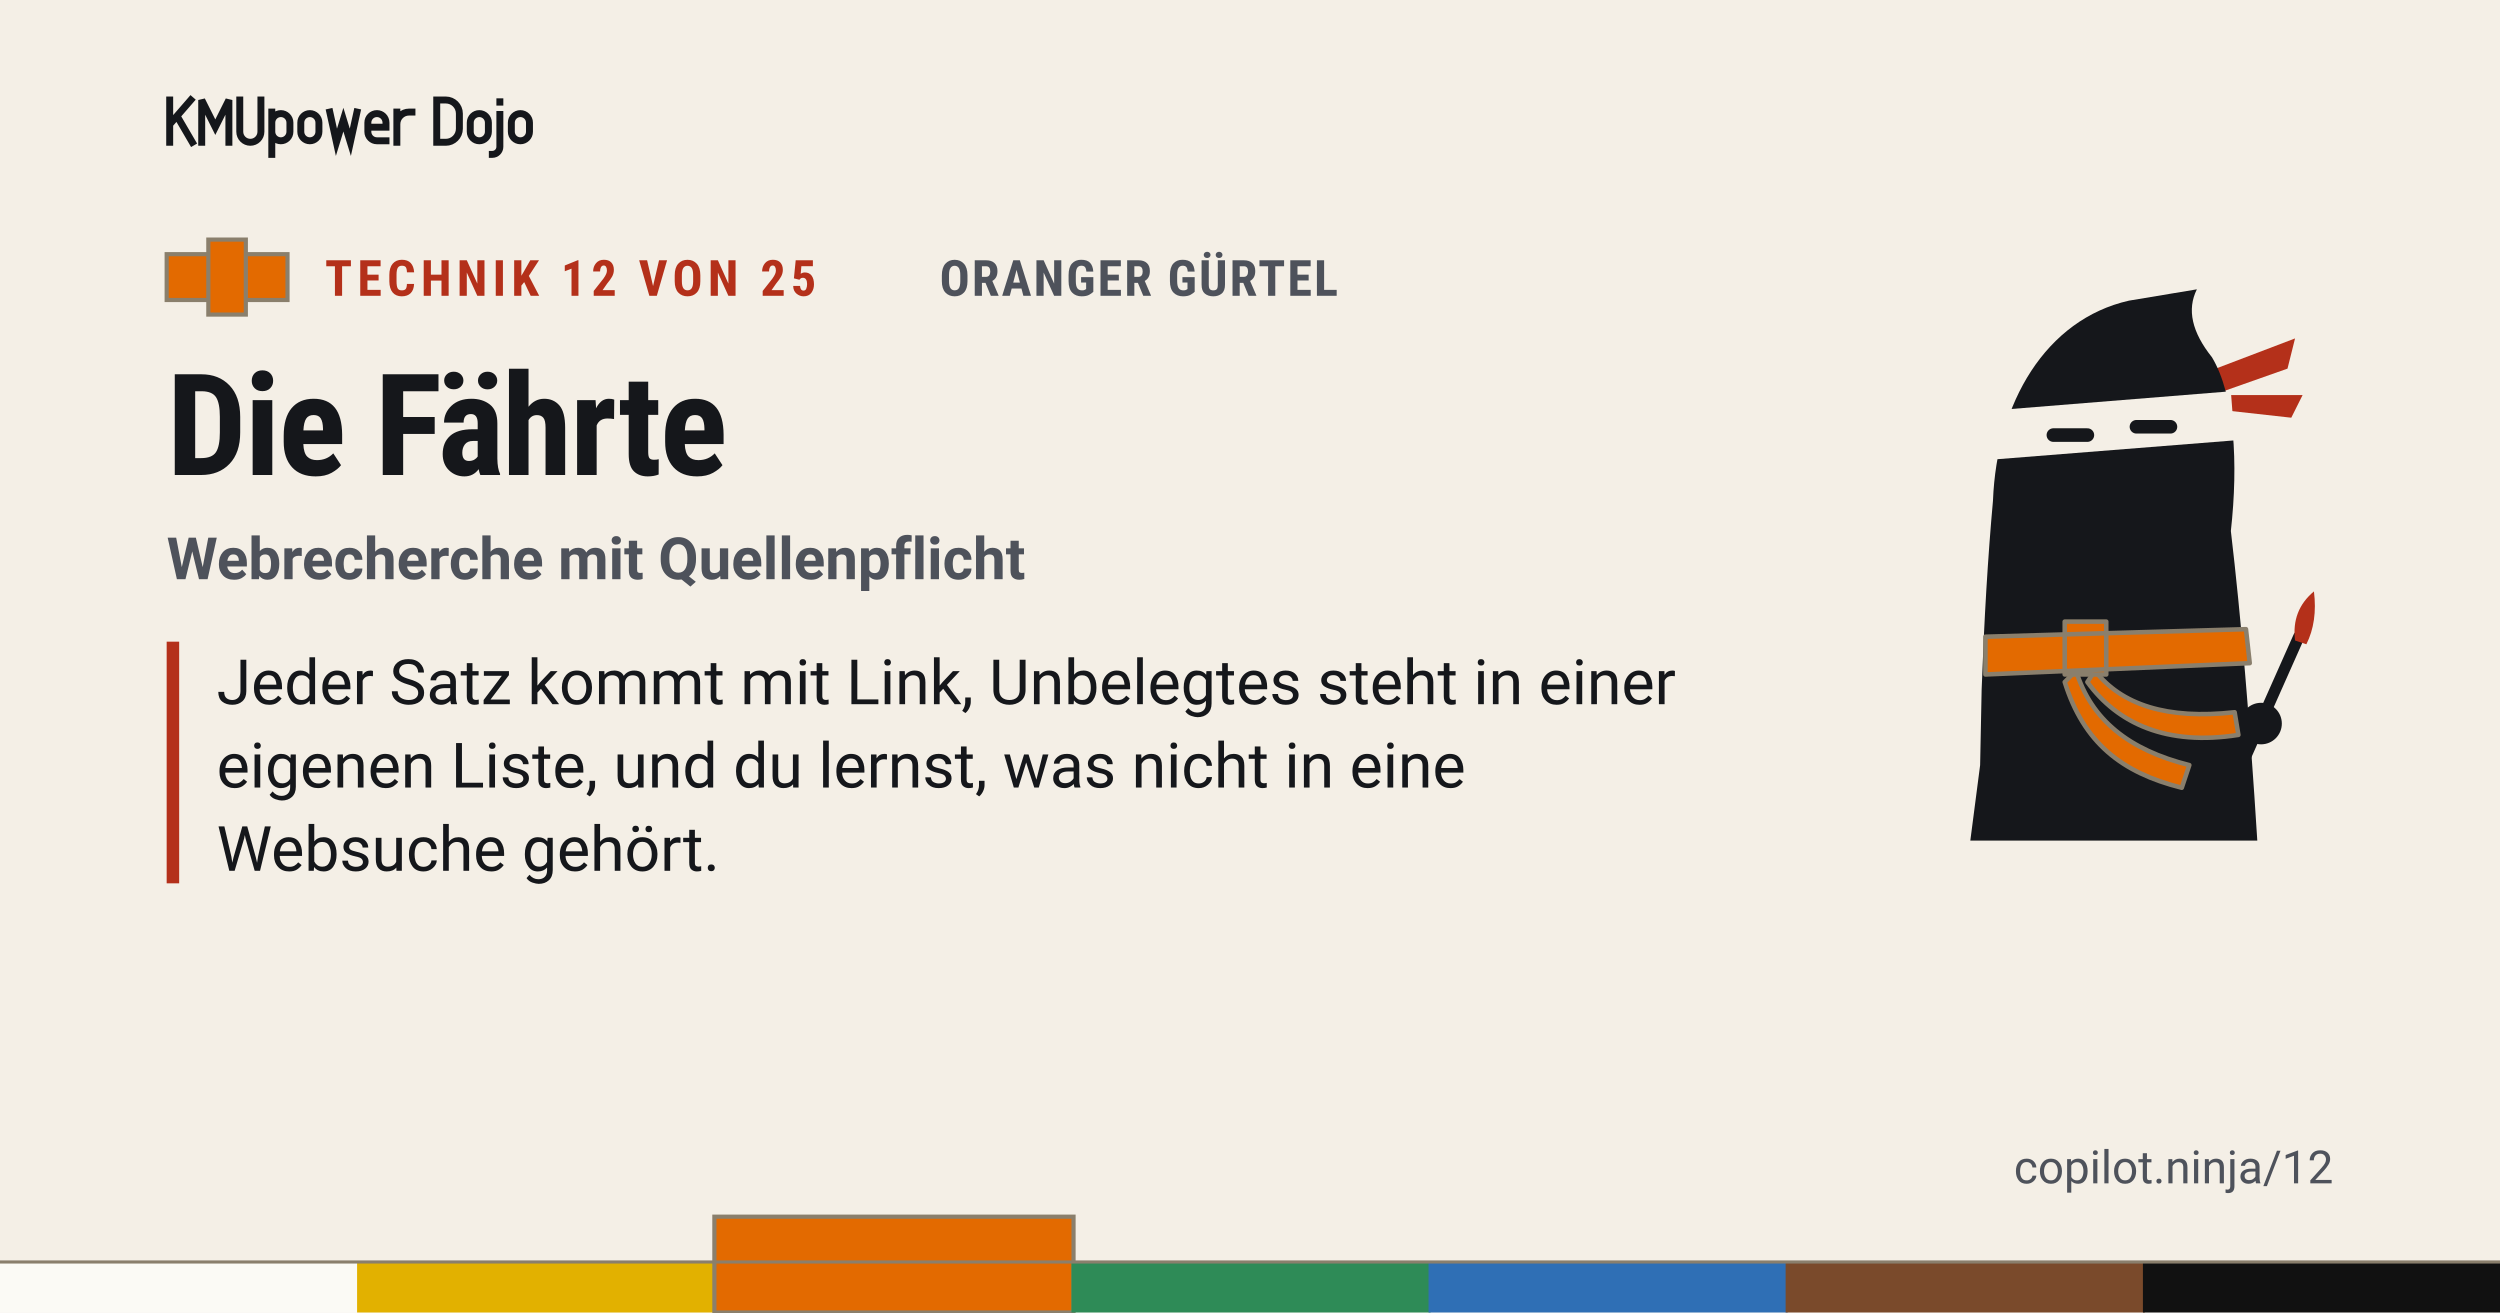
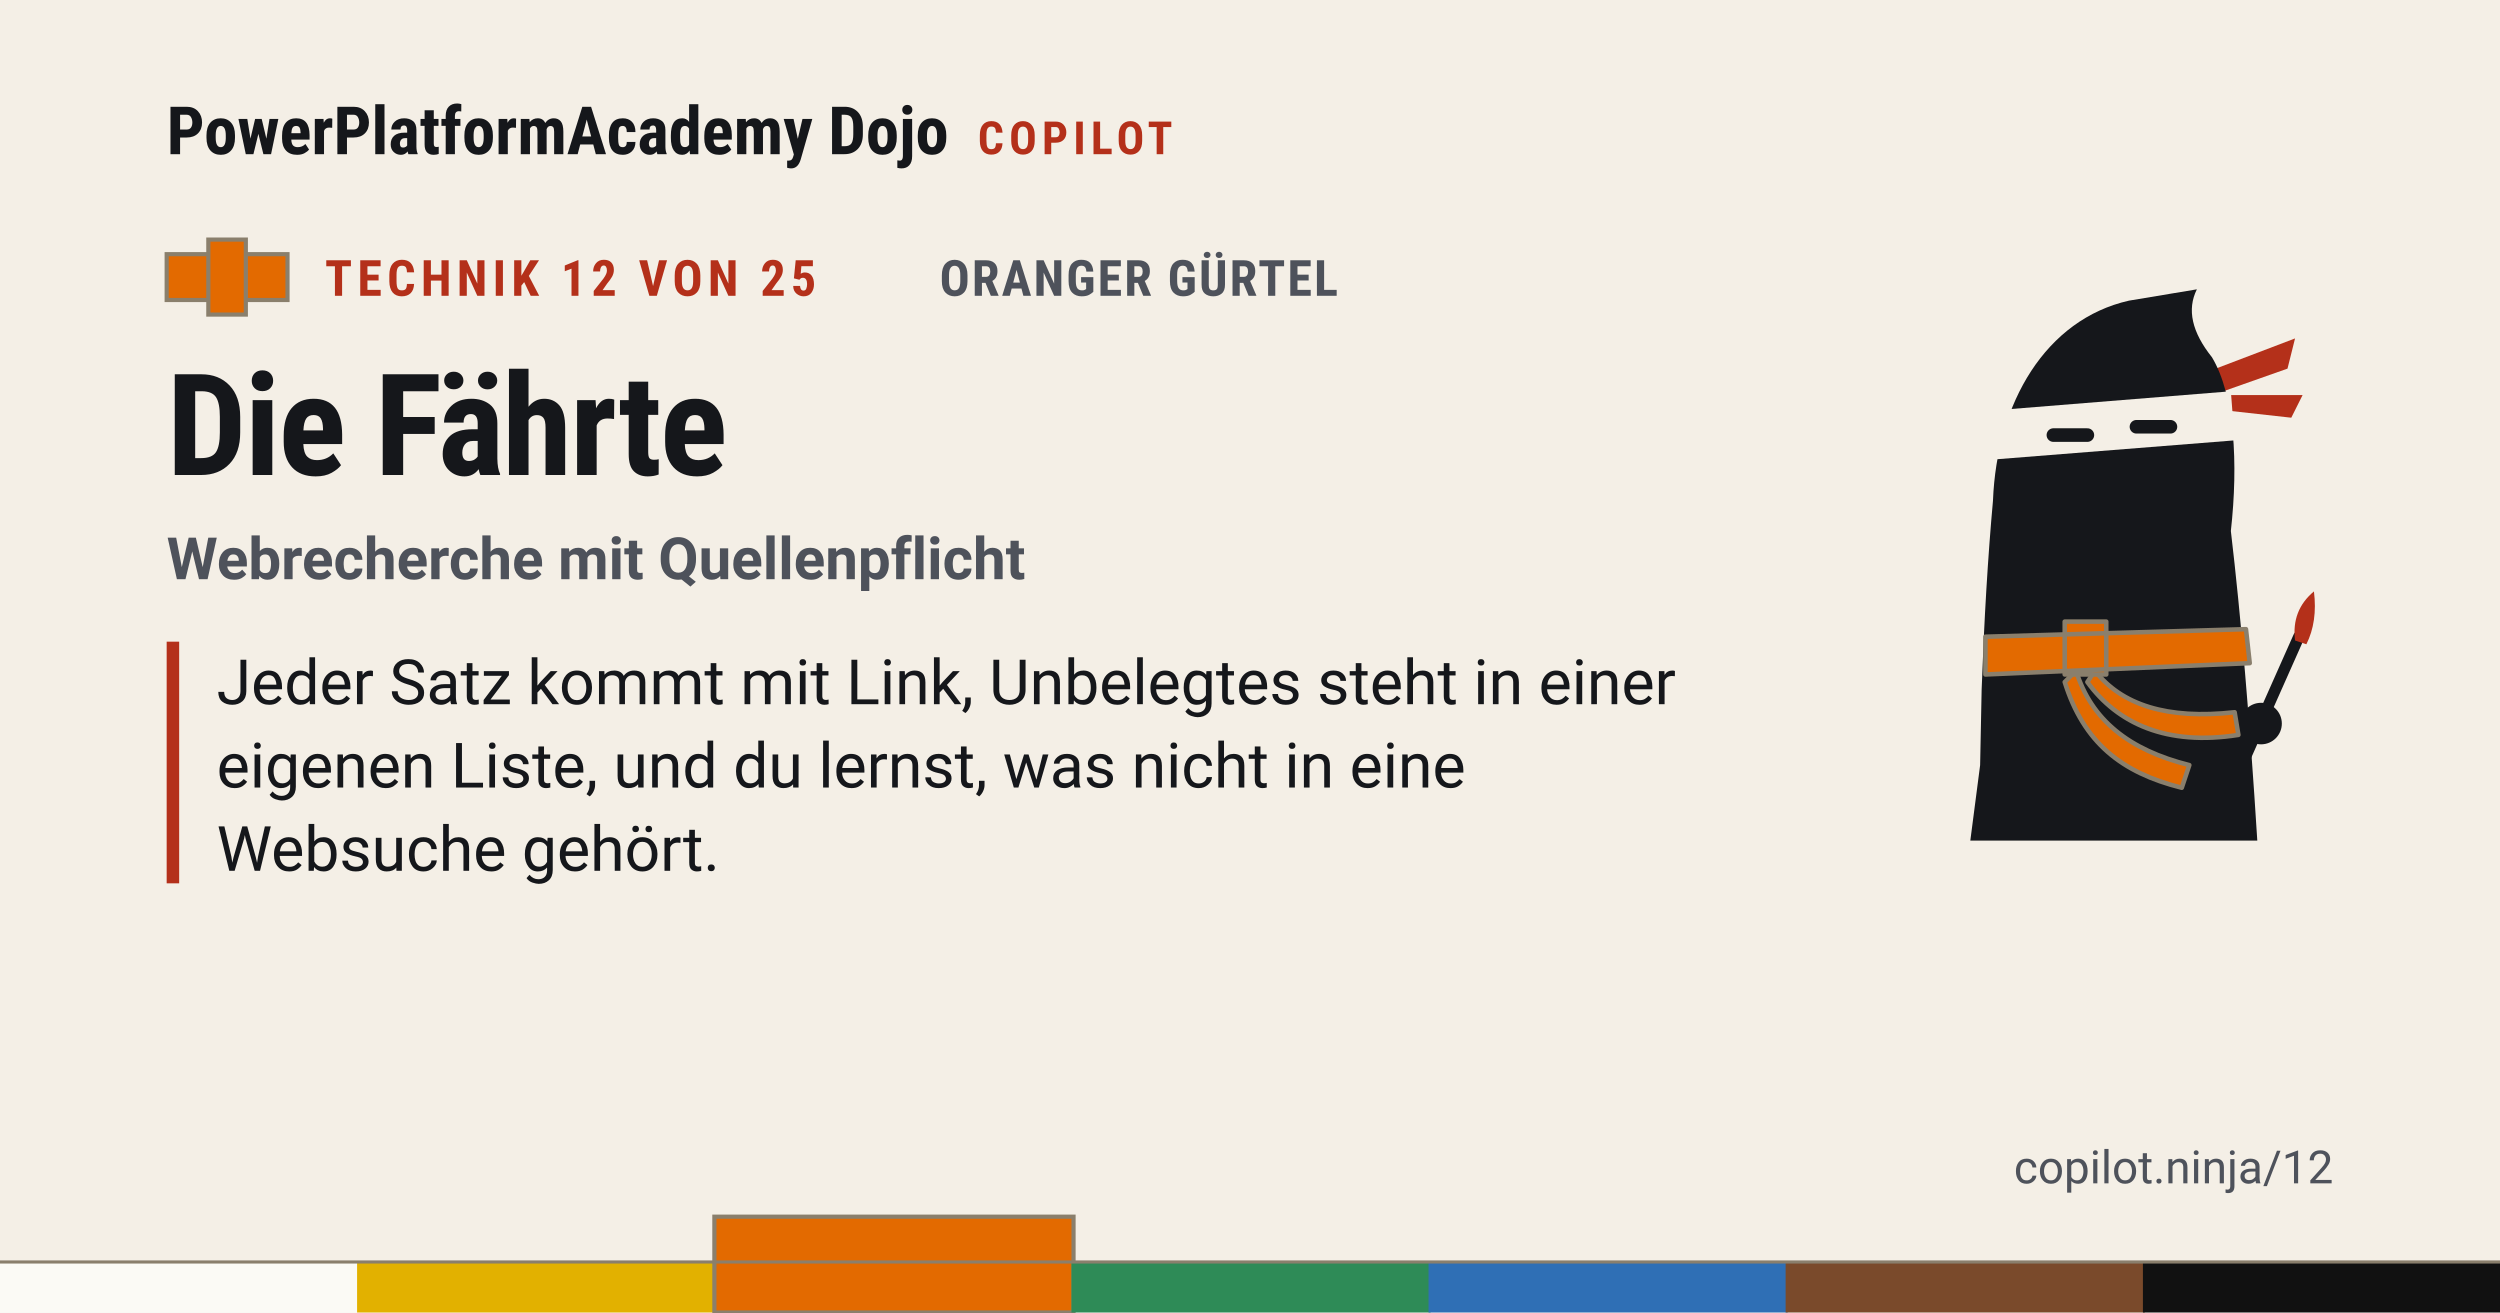
<svg xmlns="http://www.w3.org/2000/svg" width="1200" height="630" viewBox="0 0 1200 630" role="img" aria-label="Technik 12: Die Fährte. Jeder Satz kommt mit Link, Unbelegtes steht in einer eigenen Liste, und du lernst, was nicht in eine Websuche gehört.">
  <rect width="1200" height="630" fill="#F4EFE6" />
-   <g transform="translate(80 48) scale(1.45)" fill="none" stroke="#15171B" stroke-width="2.3" stroke-linecap="square">
-     <path d="M1 0V14M8 0L1.5 7.5M3.6 5.6L8.5 14M11.6 14V0L16.1 9L20.6 0V14M24.2 0V10.5A3.5 3.5 0 0 0 31.2 10.5V0M34.8 18V4M34.8 7.5A3 3 0 0 1 40.8 7.5V10.5A3 3 0 0 1 34.8 10.5M44.4 7.5A3 3 0 0 1 50.4 7.5V10.5A3 3 0 0 1 44.4 10.5ZM54 4L56.2 14L58.5 6.5L60.8 14L63 4M66.8 9H72.6V7.5A3 3 0 0 0 66.6 7.5V10.5A3 3 0 0 0 69.6 13.5H72.6M76.2 14V4M76.2 8A4 4 0 0 1 80.2 4H81.2M89.4 0H92.4A4.5 4.5 0 0 1 96.9 4.5V9.5A4.5 4.5 0 0 1 92.4 14H89.4ZM100.5 7.5A3 3 0 0 1 106.5 7.5V10.5A3 3 0 0 1 100.5 10.5ZM110.3 4.8V15.5A2.5 2.5 0 0 1 107.8 18M110.3 0.6V0.7M114.1 7.5A3 3 0 0 1 120.1 7.5V10.5A3 3 0 0 1 114.1 10.5Z" />
-   </g>
+   <text x="80" y="74" font-family="Bahnschrift, 'Avenir Next Condensed', 'Roboto Condensed', 'Arial Narrow', sans-serif" font-stretch="condensed" font-weight="600" font-size="32" fill="#15171B">PowerPlatformAcademy Dojo<tspan font-weight="700" font-size="22" letter-spacing="2.5" fill="#B4301A" dx="14">COPILOT</tspan>
+   </text>
  <rect x="80" y="122" width="58" height="22" fill="#E36A00" stroke="#8A7F6C" stroke-width="2" />
  <rect x="100" y="115" width="18" height="36" fill="#E36A00" stroke="#8A7F6C" stroke-width="2" />
  <text x="156" y="142" font-family="Bahnschrift, 'Avenir Next Condensed', 'Roboto Condensed', 'Arial Narrow', sans-serif" font-weight="700" font-size="24" letter-spacing="2.5" fill="#B4301A">TECHNIK 12 VON 25</text>
  <text x="451" y="142" font-family="Bahnschrift, 'Avenir Next Condensed', 'Roboto Condensed', 'Arial Narrow', sans-serif" font-weight="600" font-size="24" letter-spacing="1" fill="#4E525B">ORANGER GÜRTEL</text>
  <text x="80" y="228" font-size="68" font-family="Bahnschrift, 'Avenir Next Condensed', 'Roboto Condensed', 'Arial Narrow', sans-serif" font-weight="700" fill="#15171B" letter-spacing="-1">Die Fährte</text>
  <text x="80" y="278" font-size="28" font-family="'Segoe UI', system-ui, -apple-system, Roboto, Arial, sans-serif" font-weight="600" fill="#4E525B">Webrecherche mit Quellenpflicht</text>
  <rect x="80" y="308" width="6" height="116" fill="#B4301A" />
  <text x="104" y="338" font-size="30" font-family="'Segoe UI', system-ui, -apple-system, Roboto, Arial, sans-serif" fill="#15171B">Jeder Satz kommt mit Link, Unbelegtes steht in einer</text>
  <text x="104" y="378" font-size="30" font-family="'Segoe UI', system-ui, -apple-system, Roboto, Arial, sans-serif" fill="#15171B">eigenen Liste, und du lernst, was nicht in eine</text>
  <text x="104" y="418" font-size="30" font-family="'Segoe UI', system-ui, -apple-system, Roboto, Arial, sans-serif" fill="#15171B">Websuche gehört.</text>
  <svg x="902" y="128" width="218" height="290" viewBox="0 0 120 160">
    <style>.t-koerper{fill:#15171B}.t-gesicht{fill:#F4EFE6}.t-augen{fill:none;stroke:#15171B;stroke-width:3.6;stroke-linecap:round}.t-band,.t-pinsel-spitze{fill:#B4301A}.t-guertel,.t-guertel-enden{fill:#E36A00;stroke:#8A7F6C;stroke-width:1.2;stroke-linejoin:round}.t-pinsel-stiel{fill:none;stroke:#15171B;stroke-width:3;stroke-linecap:round}.t-hand{fill:#15171B}.t-rolle,.t-strich{display:none}</style>
    <g class="t-figur">
      <path class="t-band" d="M89 27l21-8-2 8-17 6zM90 34h22l-3 6-18-2z" />
      <path class="t-koerper" d="M24 152l2.6-20 .4-20q1-28 3-50c1-26 14-48 36-53l18-3q-4 8 4 18c6 10 7 28 5 46q4 34 7 82z" />
      <path class="t-gesicht" d="M31 38l62-5 1 13-63 5z" />
      <path class="t-augen" d="M46 44.6h9M68 42.4h9" />
      <g class="t-rolle">
        <path class="t-rolle-blatt" d="M30 114h60v18H30z" />
        <path class="t-rolle-zeilen" d="M38 120h40M38 126h28" />
        <path class="t-rolle-enden" d="M25 111h6v24h-6zM89 111h6v24h-6z" />
      </g>
      <path class="t-guertel-enden" d="M52 107c4 13 14 21 30 25l-2 6c-16-4-26-12-31-28zM57 107c7 9 19 13 37 11l1 6c-19 3-32-3-40-14z" />
      <path class="t-guertel" d="M28 98l69-2 1 9-70 3zM49 94h11v14H49z" />
      <g class="t-pinsel">
        <path class="t-pinsel-stiel" d="M95 134l16-36" />
        <path class="t-pinsel-spitze" d="M110 99q-1-8 5-13 1 8-2 14z" />
        <circle class="t-hand" cx="101" cy="121" r="5.5" />
      </g>
      <path class="t-strich" pathLength="1" d="M24 152l2.6-20 .4-20q1-28 3-50c1-26 14-48 36-53l18-3q-4 8 4 18c6 10 7 28 5 46q4 34 7 82z" />
    </g>
  </svg>
  <text x="1120" y="568" text-anchor="end" font-family="'Segoe UI', system-ui, -apple-system, Roboto, Arial, sans-serif" font-size="22" fill="#4E525B">copilot.ninja/12</text>
  <rect x="0.0" y="606" width="172.4" height="24" fill="#FBFAF5" />
  <rect x="171.4" y="606" width="172.4" height="24" fill="#E2B100" />
  <rect x="342.9" y="584" width="172.4" height="46" fill="#E36A00" stroke="#8A7F6C" stroke-width="2" />
  <rect x="514.3" y="606" width="172.4" height="24" fill="#2E8B57" />
  <rect x="685.7" y="606" width="172.4" height="24" fill="#2F6FB5" />
  <rect x="857.1" y="606" width="172.4" height="24" fill="#7A4A2B" />
  <rect x="1028.6" y="606" width="172.4" height="24" fill="#111111" />
  <rect x="0" y="605" width="1200" height="1.5" fill="#8A7F6C" />
</svg>
